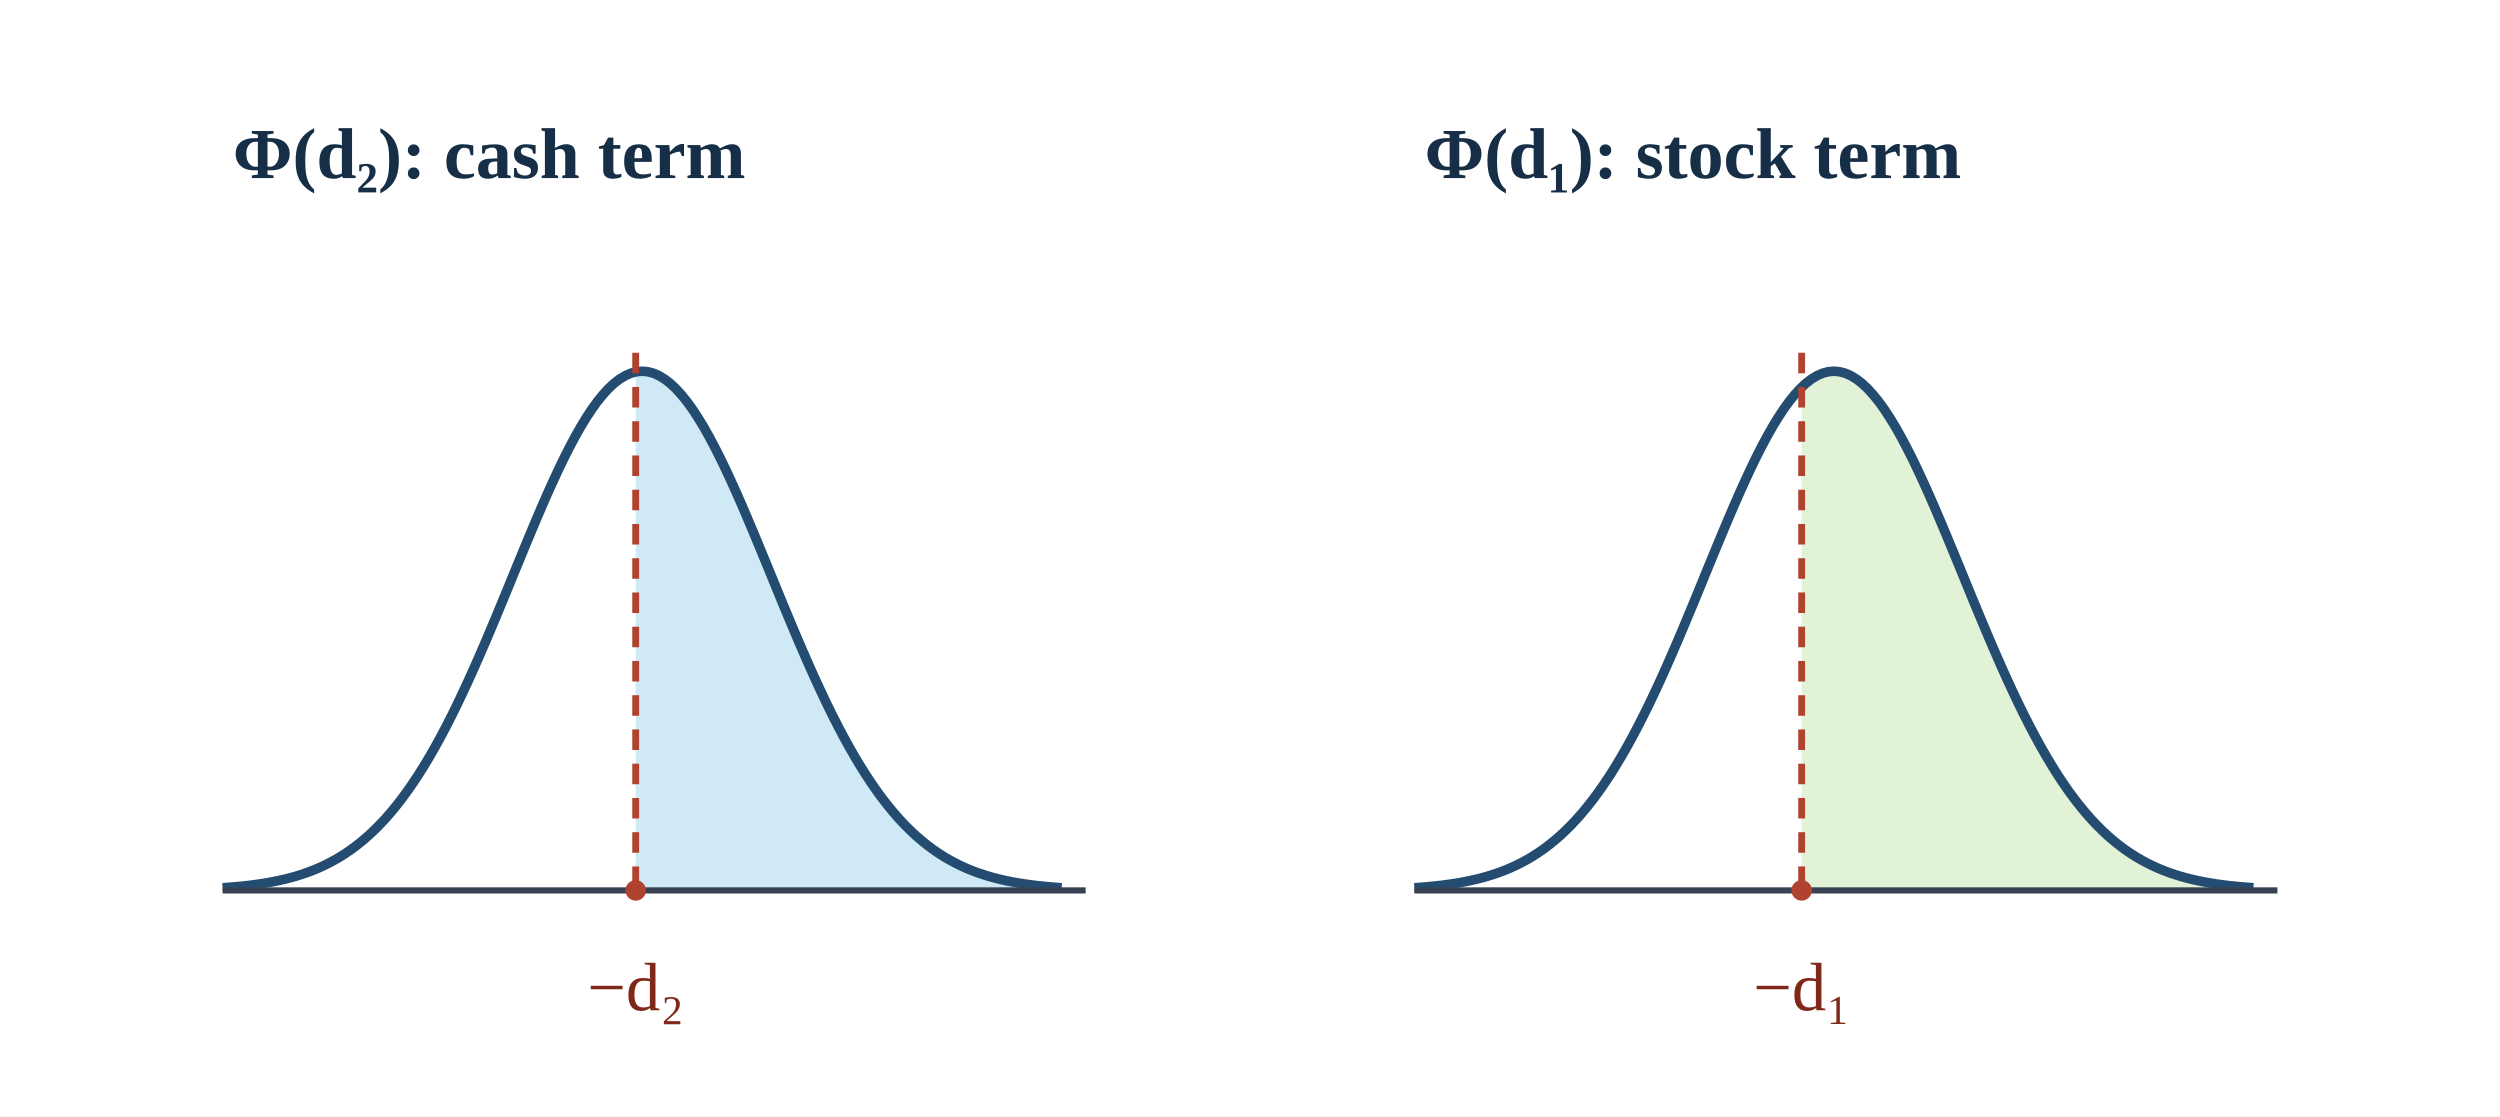
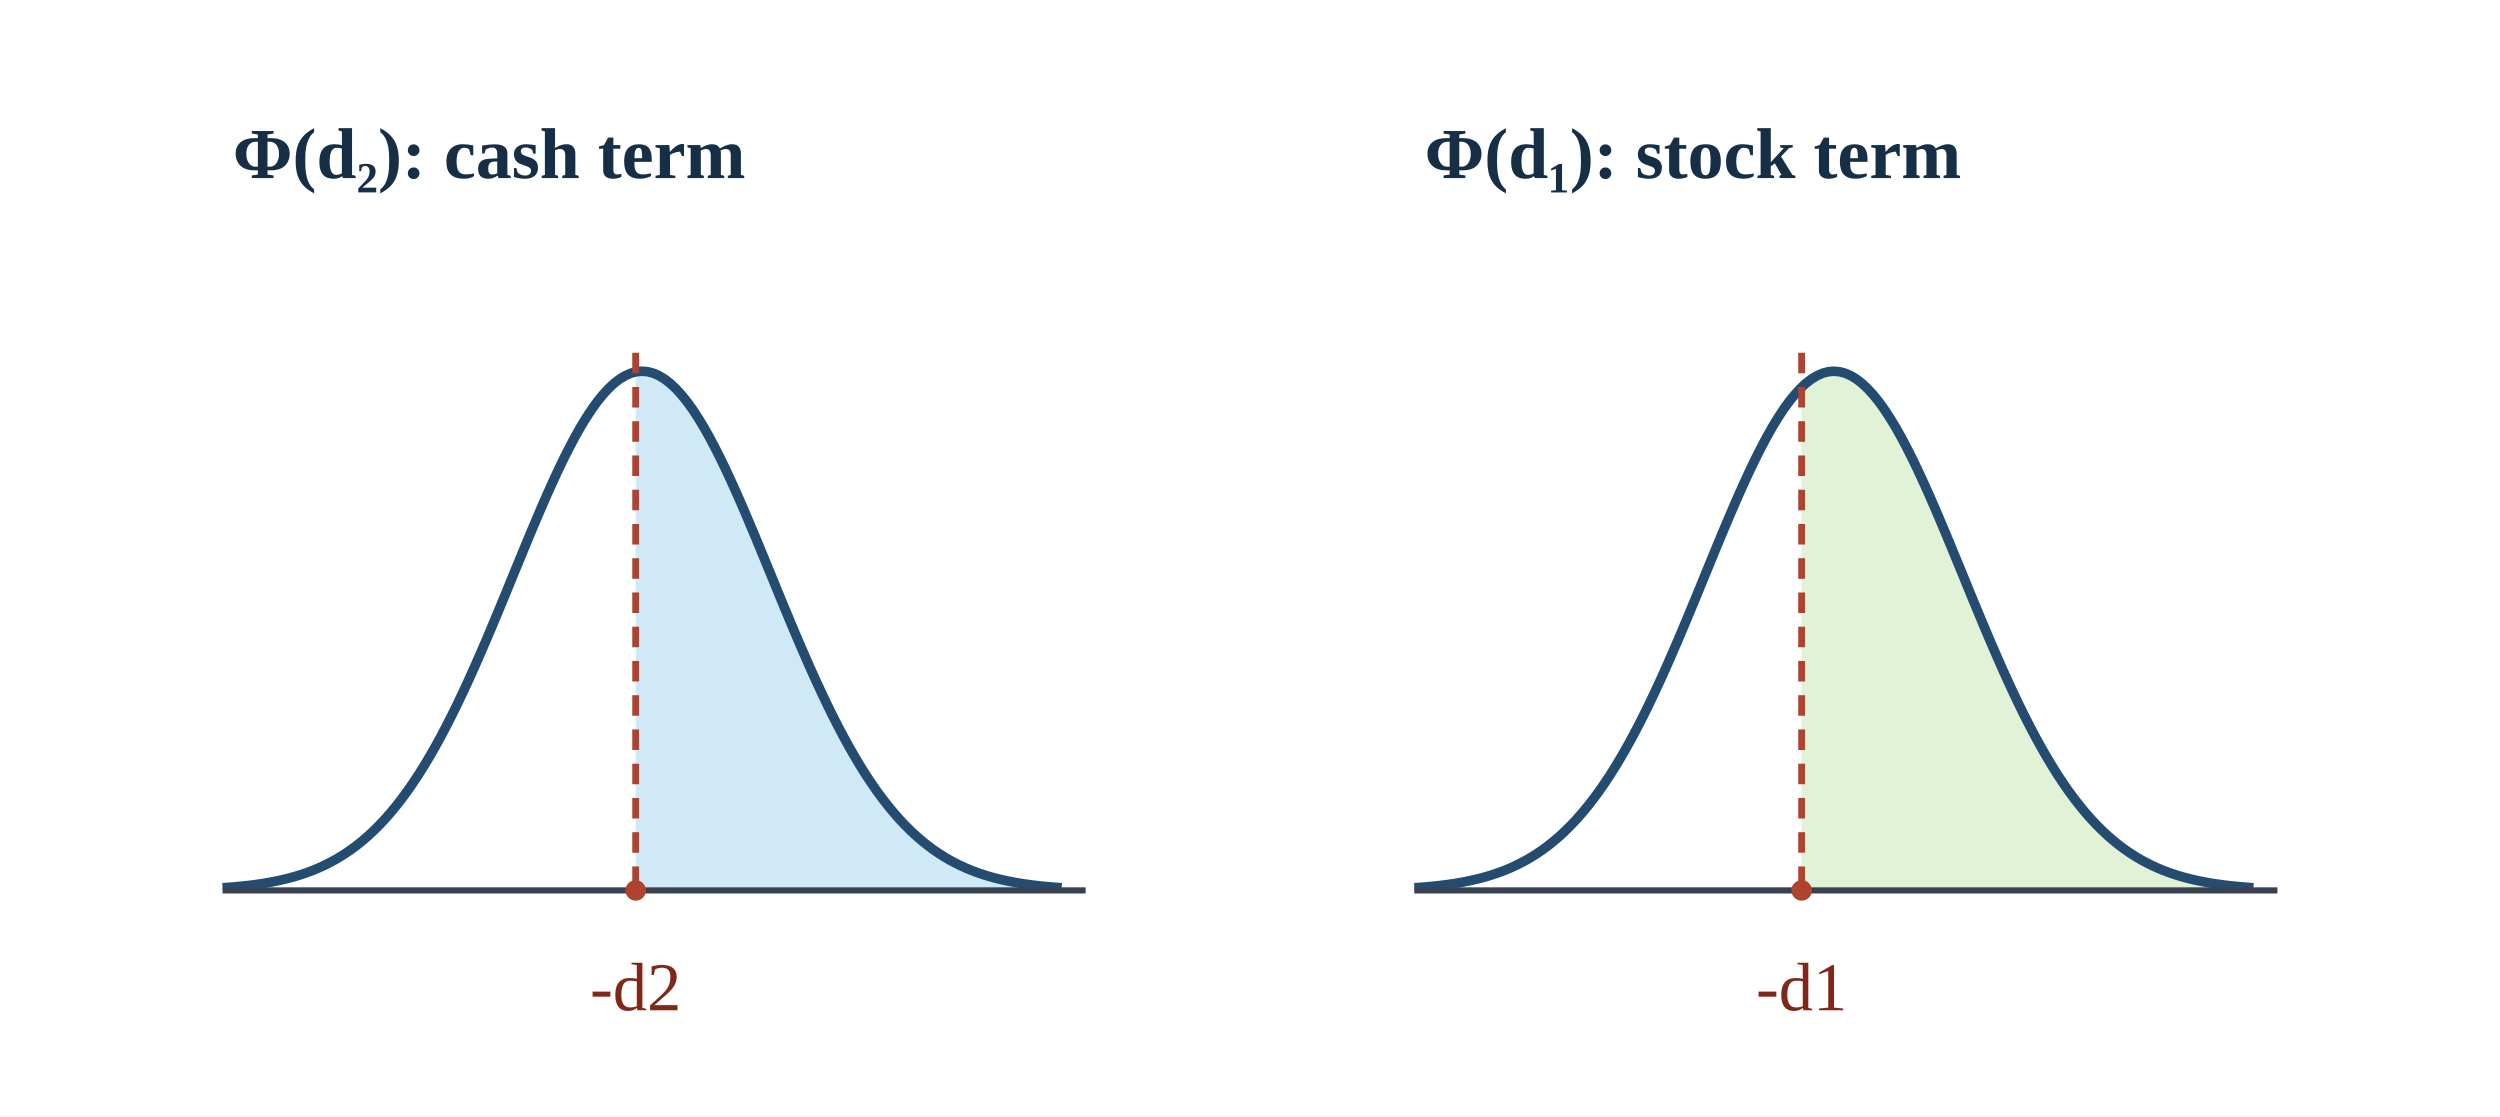
<svg xmlns="http://www.w3.org/2000/svg" viewBox="0 0 730 326" data-layout-lint="strict" role="img" aria-labelledby="tail-title tail-desc">
  <rect x="0" y="0" width="730" height="326" fill="#ffffff" />
  <g aria-label="Φ(d₂): cash term">
    <path d="M185.62 260 L185.62 108.59 L187.00 108.42 L188.38 108.44 L189.76 108.67 L191.14 109.11 L192.53 109.74 L193.91 110.58 L195.29 111.61 L196.67 112.82 L198.05 114.23 L199.44 115.82 L200.82 117.58 L202.20 119.50 L203.58 121.59 L204.96 123.83 L206.35 126.22 L207.73 128.73 L209.11 131.38 L210.49 134.14 L211.87 137.00 L213.26 139.97 L214.64 143.02 L216.02 146.14 L217.40 149.33 L218.78 152.58 L220.17 155.87 L221.55 159.19 L222.93 162.54 L224.31 165.91 L225.69 169.28 L227.08 172.64 L228.46 176.00 L229.84 179.34 L231.22 182.64 L232.61 185.91 L233.99 189.14 L235.37 192.32 L236.75 195.44 L238.13 198.50 L239.52 201.50 L240.90 204.42 L242.28 207.27 L243.66 210.04 L245.04 212.73 L246.43 215.33 L247.81 217.85 L249.19 220.28 L250.57 222.62 L251.95 224.87 L253.34 227.02 L254.72 229.09 L256.10 231.07 L257.48 232.95 L258.86 234.75 L260.25 236.46 L261.63 238.08 L263.01 239.62 L264.39 241.08 L265.77 242.45 L267.16 243.75 L268.54 244.97 L269.92 246.12 L271.30 247.20 L272.68 248.21 L274.07 249.15 L275.45 250.04 L276.83 250.86 L278.21 251.63 L279.59 252.34 L280.98 253.00 L282.36 253.61 L283.74 254.18 L285.12 254.70 L286.51 255.19 L287.89 255.63 L289.27 256.04 L290.65 256.42 L292.03 256.76 L293.42 257.08 L294.80 257.36 L296.18 257.63 L297.56 257.87 L298.94 258.08 L300.33 258.28 L301.71 258.46 L303.09 258.62 L304.47 258.77 L305.85 258.90 L307.24 259.02 L308.62 259.13 L310.00 259.23 L310.00 260 Z" fill="#82c9e9" fill-opacity=".38" />
    <path d="M65.00 259.23 L66.63 259.11 L68.27 258.98 L69.90 258.83 L71.53 258.67 L73.17 258.48 L74.80 258.26 L76.43 258.03 L78.07 257.76 L79.70 257.46 L81.33 257.13 L82.97 256.76 L84.60 256.35 L86.23 255.90 L87.87 255.39 L89.50 254.84 L91.13 254.23 L92.77 253.56 L94.40 252.82 L96.03 252.02 L97.67 251.14 L99.30 250.19 L100.93 249.15 L102.57 248.03 L104.20 246.81 L105.83 245.50 L107.47 244.09 L109.10 242.57 L110.73 240.95 L112.37 239.21 L114.00 237.35 L115.63 235.38 L117.27 233.28 L118.90 231.07 L120.53 228.72 L122.17 226.25 L123.80 223.65 L125.43 220.93 L127.07 218.07 L128.70 215.10 L130.33 212.01 L131.97 208.79 L133.60 205.47 L135.23 202.04 L136.87 198.50 L138.50 194.88 L140.13 191.17 L141.77 187.39 L143.40 183.54 L145.03 179.64 L146.67 175.70 L148.30 171.73 L149.93 167.74 L151.57 163.76 L153.20 159.80 L154.83 155.87 L156.47 151.98 L158.10 148.16 L159.73 144.43 L161.37 140.79 L163.00 137.27 L164.63 133.88 L166.27 130.65 L167.90 127.57 L169.53 124.68 L171.17 121.99 L172.80 119.50 L174.43 117.24 L176.07 115.22 L177.70 113.44 L179.33 111.92 L180.97 110.66 L182.60 109.68 L184.23 108.97 L185.87 108.54 L187.50 108.40 L189.13 108.54 L190.77 108.97 L192.40 109.68 L194.03 110.66 L195.67 111.92 L197.30 113.44 L198.93 115.22 L200.57 117.24 L202.20 119.50 L203.83 121.99 L205.47 124.68 L207.10 127.57 L208.73 130.65 L210.37 133.88 L212.00 137.27 L213.63 140.79 L215.27 144.43 L216.90 148.16 L218.53 151.98 L220.17 155.87 L221.80 159.80 L223.43 163.76 L225.07 167.74 L226.70 171.73 L228.33 175.70 L229.97 179.64 L231.60 183.54 L233.23 187.39 L234.87 191.17 L236.50 194.88 L238.13 198.50 L239.77 202.04 L241.40 205.47 L243.03 208.79 L244.67 212.01 L246.30 215.10 L247.93 218.07 L249.57 220.93 L251.20 223.65 L252.83 226.25 L254.47 228.72 L256.10 231.07 L257.73 233.28 L259.37 235.38 L261.00 237.35 L262.63 239.21 L264.27 240.95 L265.90 242.57 L267.53 244.09 L269.17 245.50 L270.80 246.81 L272.43 248.03 L274.07 249.15 L275.70 250.19 L277.33 251.14 L278.97 252.02 L280.60 252.82 L282.23 253.56 L283.87 254.23 L285.50 254.84 L287.13 255.39 L288.77 255.90 L290.40 256.35 L292.03 256.76 L293.67 257.13 L295.30 257.46 L296.93 257.76 L298.57 258.03 L300.20 258.26 L301.83 258.48 L303.47 258.67 L305.10 258.83 L306.73 258.98 L308.37 259.11 L310.00 259.23" fill="none" stroke="#244c71" stroke-width="2.8" stroke-linejoin="round" />
    <path d="M65 260 H317" stroke="#374151" stroke-width="1.8" />
    <path d="M185.62 103 V260" stroke="#af432f" stroke-width="2" stroke-dasharray="6 4" />
    <circle cx="185.62" cy="260" r="3" fill="#af432f" />
    <text x="68" y="52" font-size="21" fill="#162f46" font-weight="600">Φ(d₂): cash term</text>
-     <text x="185.62" y="295" text-anchor="middle" font-size="20" fill="#7f2819">−d₂</text>
+     <text x="185.62" y="295" text-anchor="middle" font-size="20" fill="#7f2819">-d2</text>
  </g>
  <g aria-label="Φ(d₁): stock term">
    <path d="M526.08 260 L526.08 113.07 L527.54 111.74 L529.01 110.63 L530.47 109.74 L531.94 109.08 L533.41 108.64 L534.87 108.42 L536.34 108.44 L537.80 108.68 L539.27 109.16 L540.74 109.86 L542.20 110.78 L543.67 111.92 L545.13 113.27 L546.60 114.83 L548.06 116.59 L549.53 118.55 L551.00 120.69 L552.46 123.00 L553.93 125.48 L555.39 128.11 L556.86 130.89 L558.32 133.80 L559.79 136.83 L561.26 139.97 L562.72 143.20 L564.19 146.52 L565.65 149.92 L567.12 153.37 L568.59 156.87 L570.05 160.41 L571.52 163.97 L572.98 167.54 L574.45 171.11 L575.91 174.68 L577.38 178.23 L578.85 181.74 L580.31 185.22 L581.78 188.66 L583.24 192.03 L584.71 195.35 L586.18 198.60 L587.64 201.77 L589.11 204.86 L590.57 207.87 L592.04 210.78 L593.50 213.61 L594.97 216.34 L596.44 218.96 L597.90 221.49 L599.37 223.92 L600.83 226.25 L602.30 228.47 L603.76 230.59 L605.23 232.62 L606.70 234.54 L608.16 236.36 L609.63 238.08 L611.09 239.71 L612.56 241.25 L614.03 242.69 L615.49 244.05 L616.96 245.33 L618.42 246.52 L619.89 247.63 L621.35 248.67 L622.82 249.64 L624.29 250.54 L625.75 251.38 L627.22 252.15 L628.68 252.86 L630.15 253.52 L631.62 254.13 L633.08 254.69 L634.55 255.20 L636.01 255.67 L637.48 256.10 L638.94 256.49 L640.41 256.85 L641.88 257.17 L643.34 257.47 L644.81 257.74 L646.27 257.98 L647.74 258.20 L649.21 258.40 L650.67 258.58 L652.14 258.74 L653.60 258.88 L655.07 259.01 L656.53 259.13 L658.00 259.23 L658.00 260 Z" fill="#b0dd98" fill-opacity=".38" />
    <path d="M413.00 259.23 L414.63 259.11 L416.27 258.98 L417.90 258.83 L419.53 258.67 L421.17 258.48 L422.80 258.26 L424.43 258.03 L426.07 257.76 L427.70 257.46 L429.33 257.13 L430.97 256.76 L432.60 256.35 L434.23 255.90 L435.87 255.39 L437.50 254.84 L439.13 254.23 L440.77 253.56 L442.40 252.82 L444.03 252.02 L445.67 251.14 L447.30 250.19 L448.93 249.15 L450.57 248.03 L452.20 246.81 L453.83 245.50 L455.47 244.09 L457.10 242.57 L458.73 240.95 L460.37 239.21 L462.00 237.35 L463.63 235.38 L465.27 233.28 L466.90 231.07 L468.53 228.72 L470.17 226.25 L471.80 223.65 L473.43 220.93 L475.07 218.07 L476.70 215.10 L478.33 212.01 L479.97 208.79 L481.60 205.47 L483.23 202.04 L484.87 198.50 L486.50 194.88 L488.13 191.17 L489.77 187.39 L491.40 183.54 L493.03 179.64 L494.67 175.70 L496.30 171.73 L497.93 167.74 L499.57 163.76 L501.20 159.80 L502.83 155.87 L504.47 151.98 L506.10 148.16 L507.73 144.43 L509.37 140.79 L511.00 137.27 L512.63 133.88 L514.27 130.65 L515.90 127.57 L517.53 124.68 L519.17 121.99 L520.80 119.50 L522.43 117.24 L524.07 115.22 L525.70 113.44 L527.33 111.92 L528.97 110.66 L530.60 109.68 L532.23 108.97 L533.87 108.54 L535.50 108.40 L537.13 108.54 L538.77 108.97 L540.40 109.68 L542.03 110.66 L543.67 111.92 L545.30 113.44 L546.93 115.22 L548.57 117.24 L550.20 119.50 L551.83 121.99 L553.47 124.68 L555.10 127.57 L556.73 130.65 L558.37 133.88 L560.00 137.27 L561.63 140.79 L563.27 144.43 L564.90 148.16 L566.53 151.98 L568.17 155.87 L569.80 159.80 L571.43 163.76 L573.07 167.74 L574.70 171.73 L576.33 175.70 L577.97 179.64 L579.60 183.54 L581.23 187.39 L582.87 191.17 L584.50 194.88 L586.13 198.50 L587.77 202.04 L589.40 205.47 L591.03 208.79 L592.67 212.01 L594.30 215.10 L595.93 218.07 L597.57 220.93 L599.20 223.65 L600.83 226.25 L602.47 228.72 L604.10 231.07 L605.73 233.28 L607.37 235.38 L609.00 237.35 L610.63 239.21 L612.27 240.95 L613.90 242.57 L615.53 244.09 L617.17 245.50 L618.80 246.81 L620.43 248.03 L622.07 249.15 L623.70 250.19 L625.33 251.14 L626.97 252.02 L628.60 252.82 L630.23 253.56 L631.87 254.23 L633.50 254.84 L635.13 255.39 L636.77 255.90 L638.40 256.35 L640.03 256.76 L641.67 257.13 L643.30 257.46 L644.93 257.76 L646.57 258.03 L648.20 258.26 L649.83 258.48 L651.47 258.67 L653.10 258.83 L654.73 258.98 L656.37 259.11 L658.00 259.23" fill="none" stroke="#244c71" stroke-width="2.8" stroke-linejoin="round" />
    <path d="M413 260 H665" stroke="#374151" stroke-width="1.8" />
    <path d="M526.08 103 V260" stroke="#af432f" stroke-width="2" stroke-dasharray="6 4" />
    <circle cx="526.08" cy="260" r="3" fill="#af432f" />
    <text x="416" y="52" font-size="21" fill="#162f46" font-weight="600">Φ(d₁): stock term</text>
-     <text x="526.08" y="295" text-anchor="middle" font-size="20" fill="#7f2819">−d₁</text>
+     <text x="526.08" y="295" text-anchor="middle" font-size="20" fill="#7f2819">-d1</text>
  </g>
</svg>
